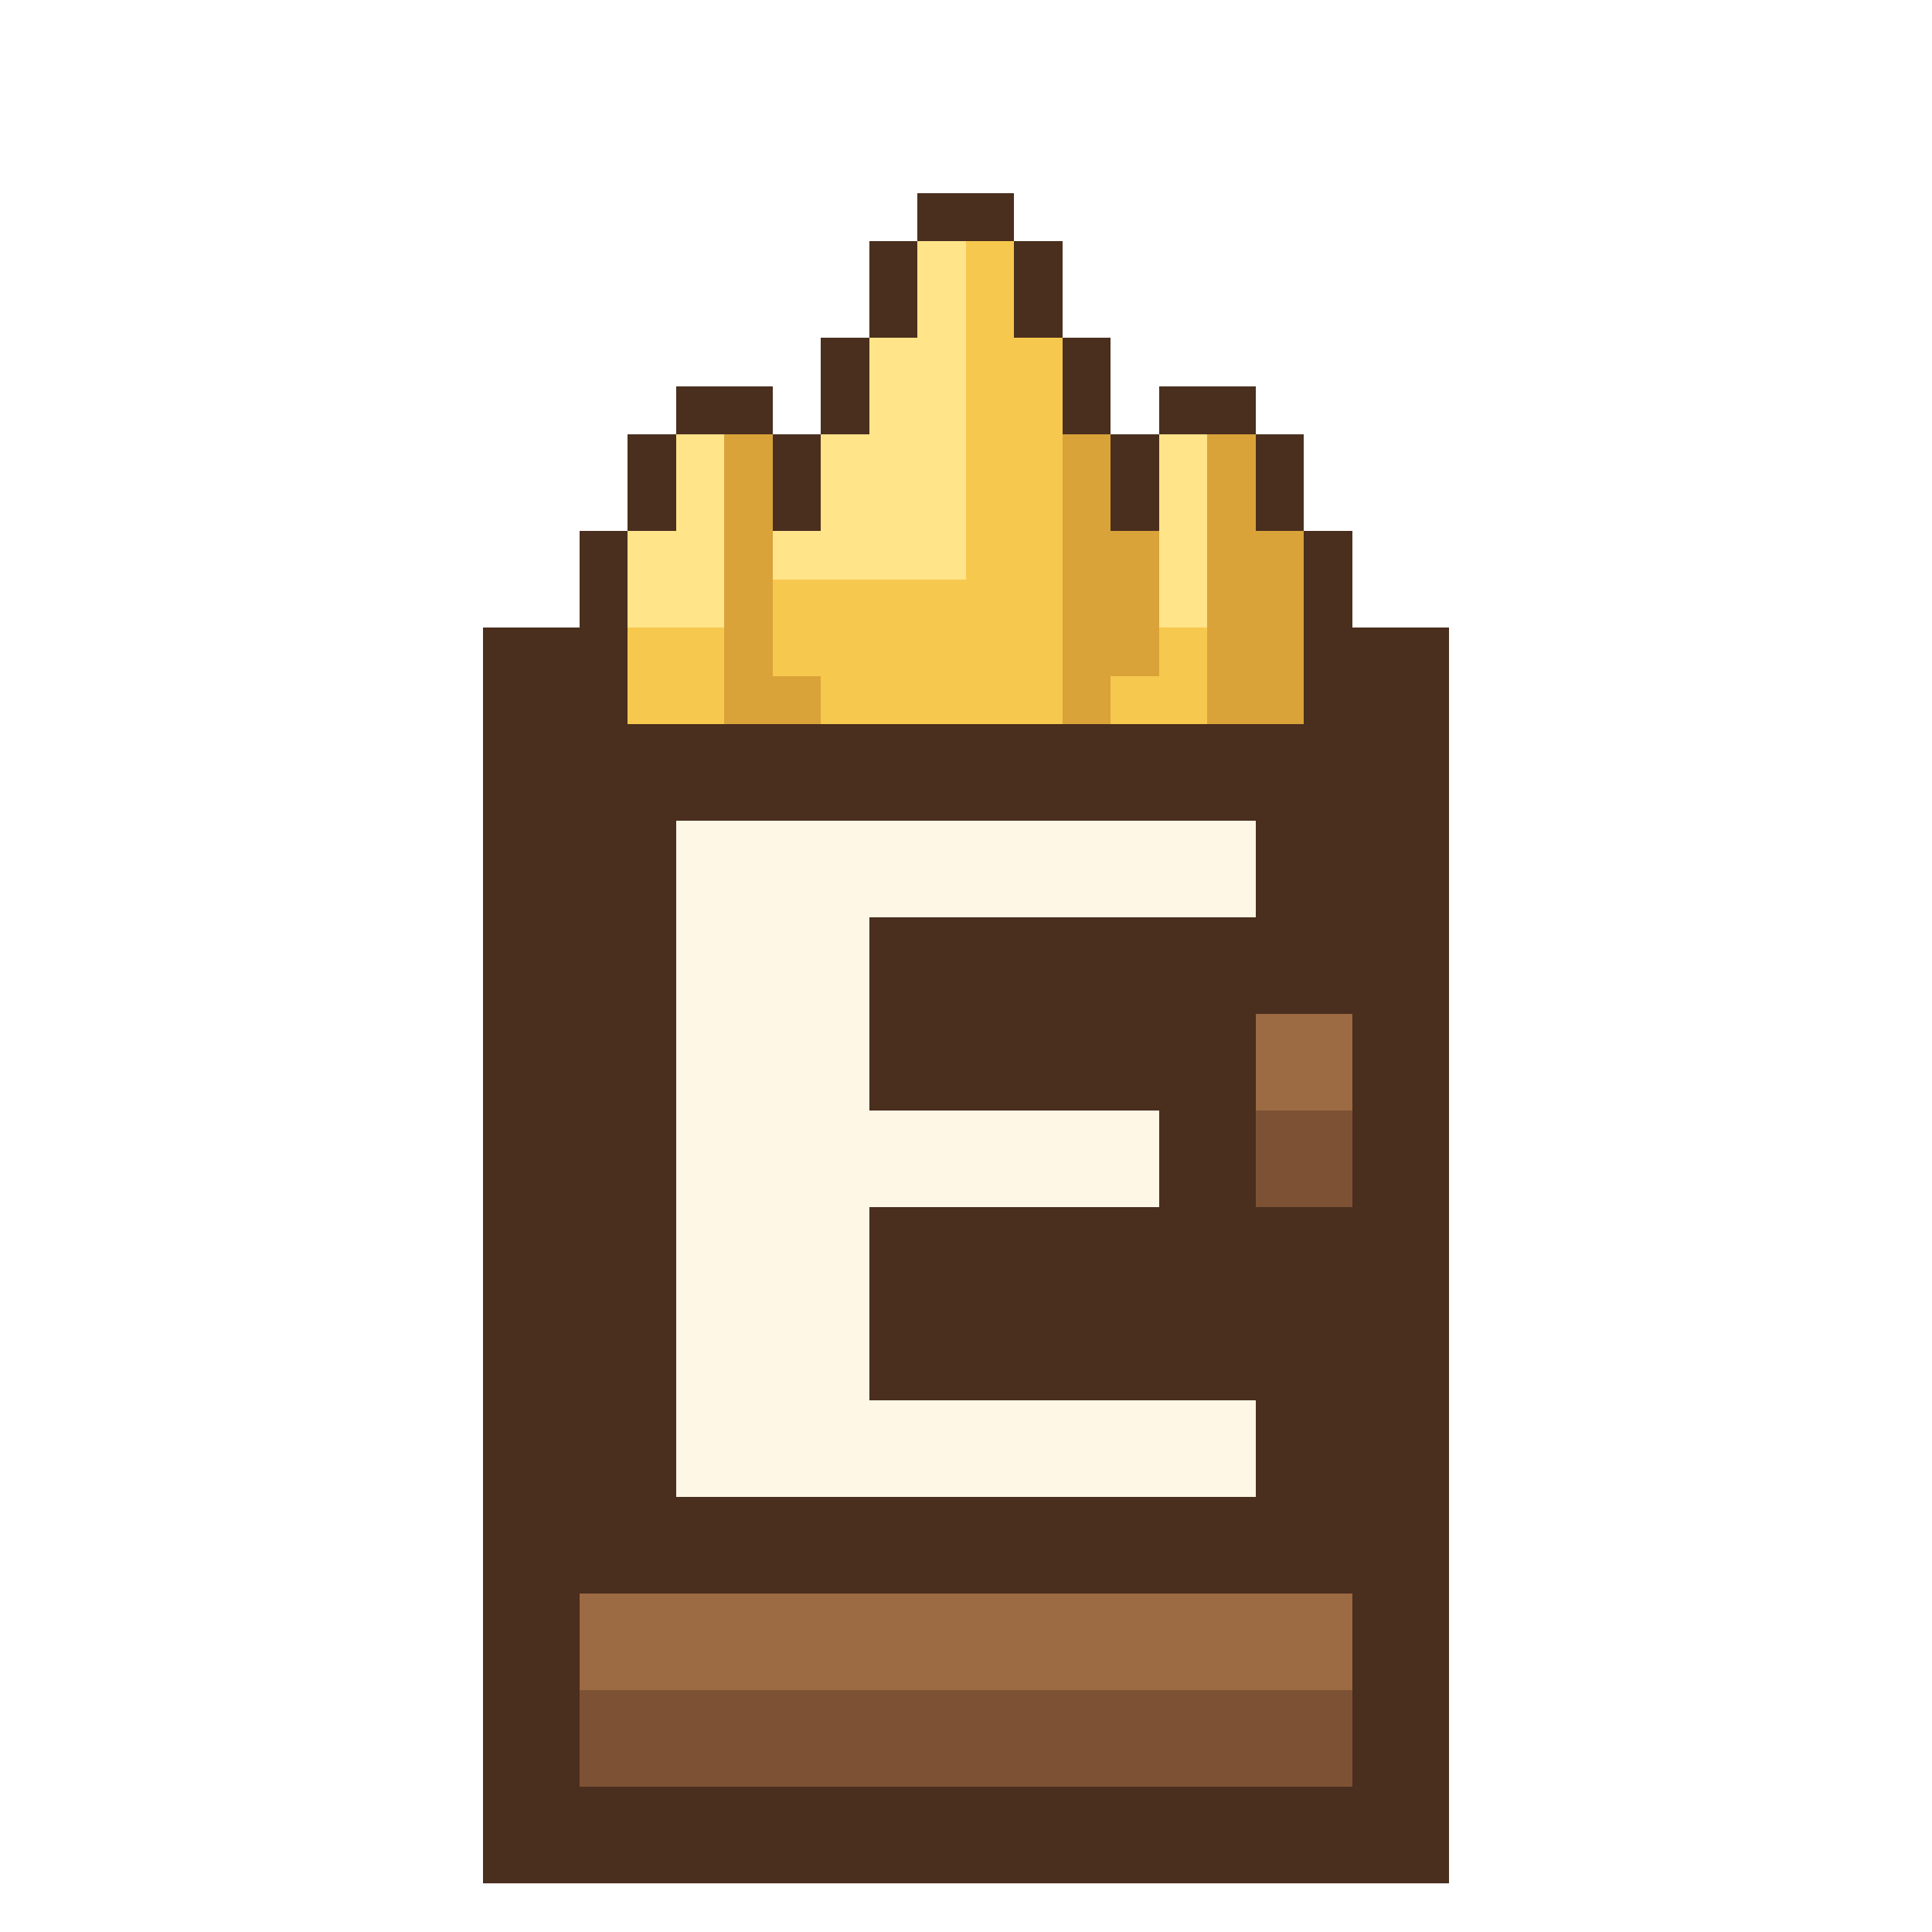
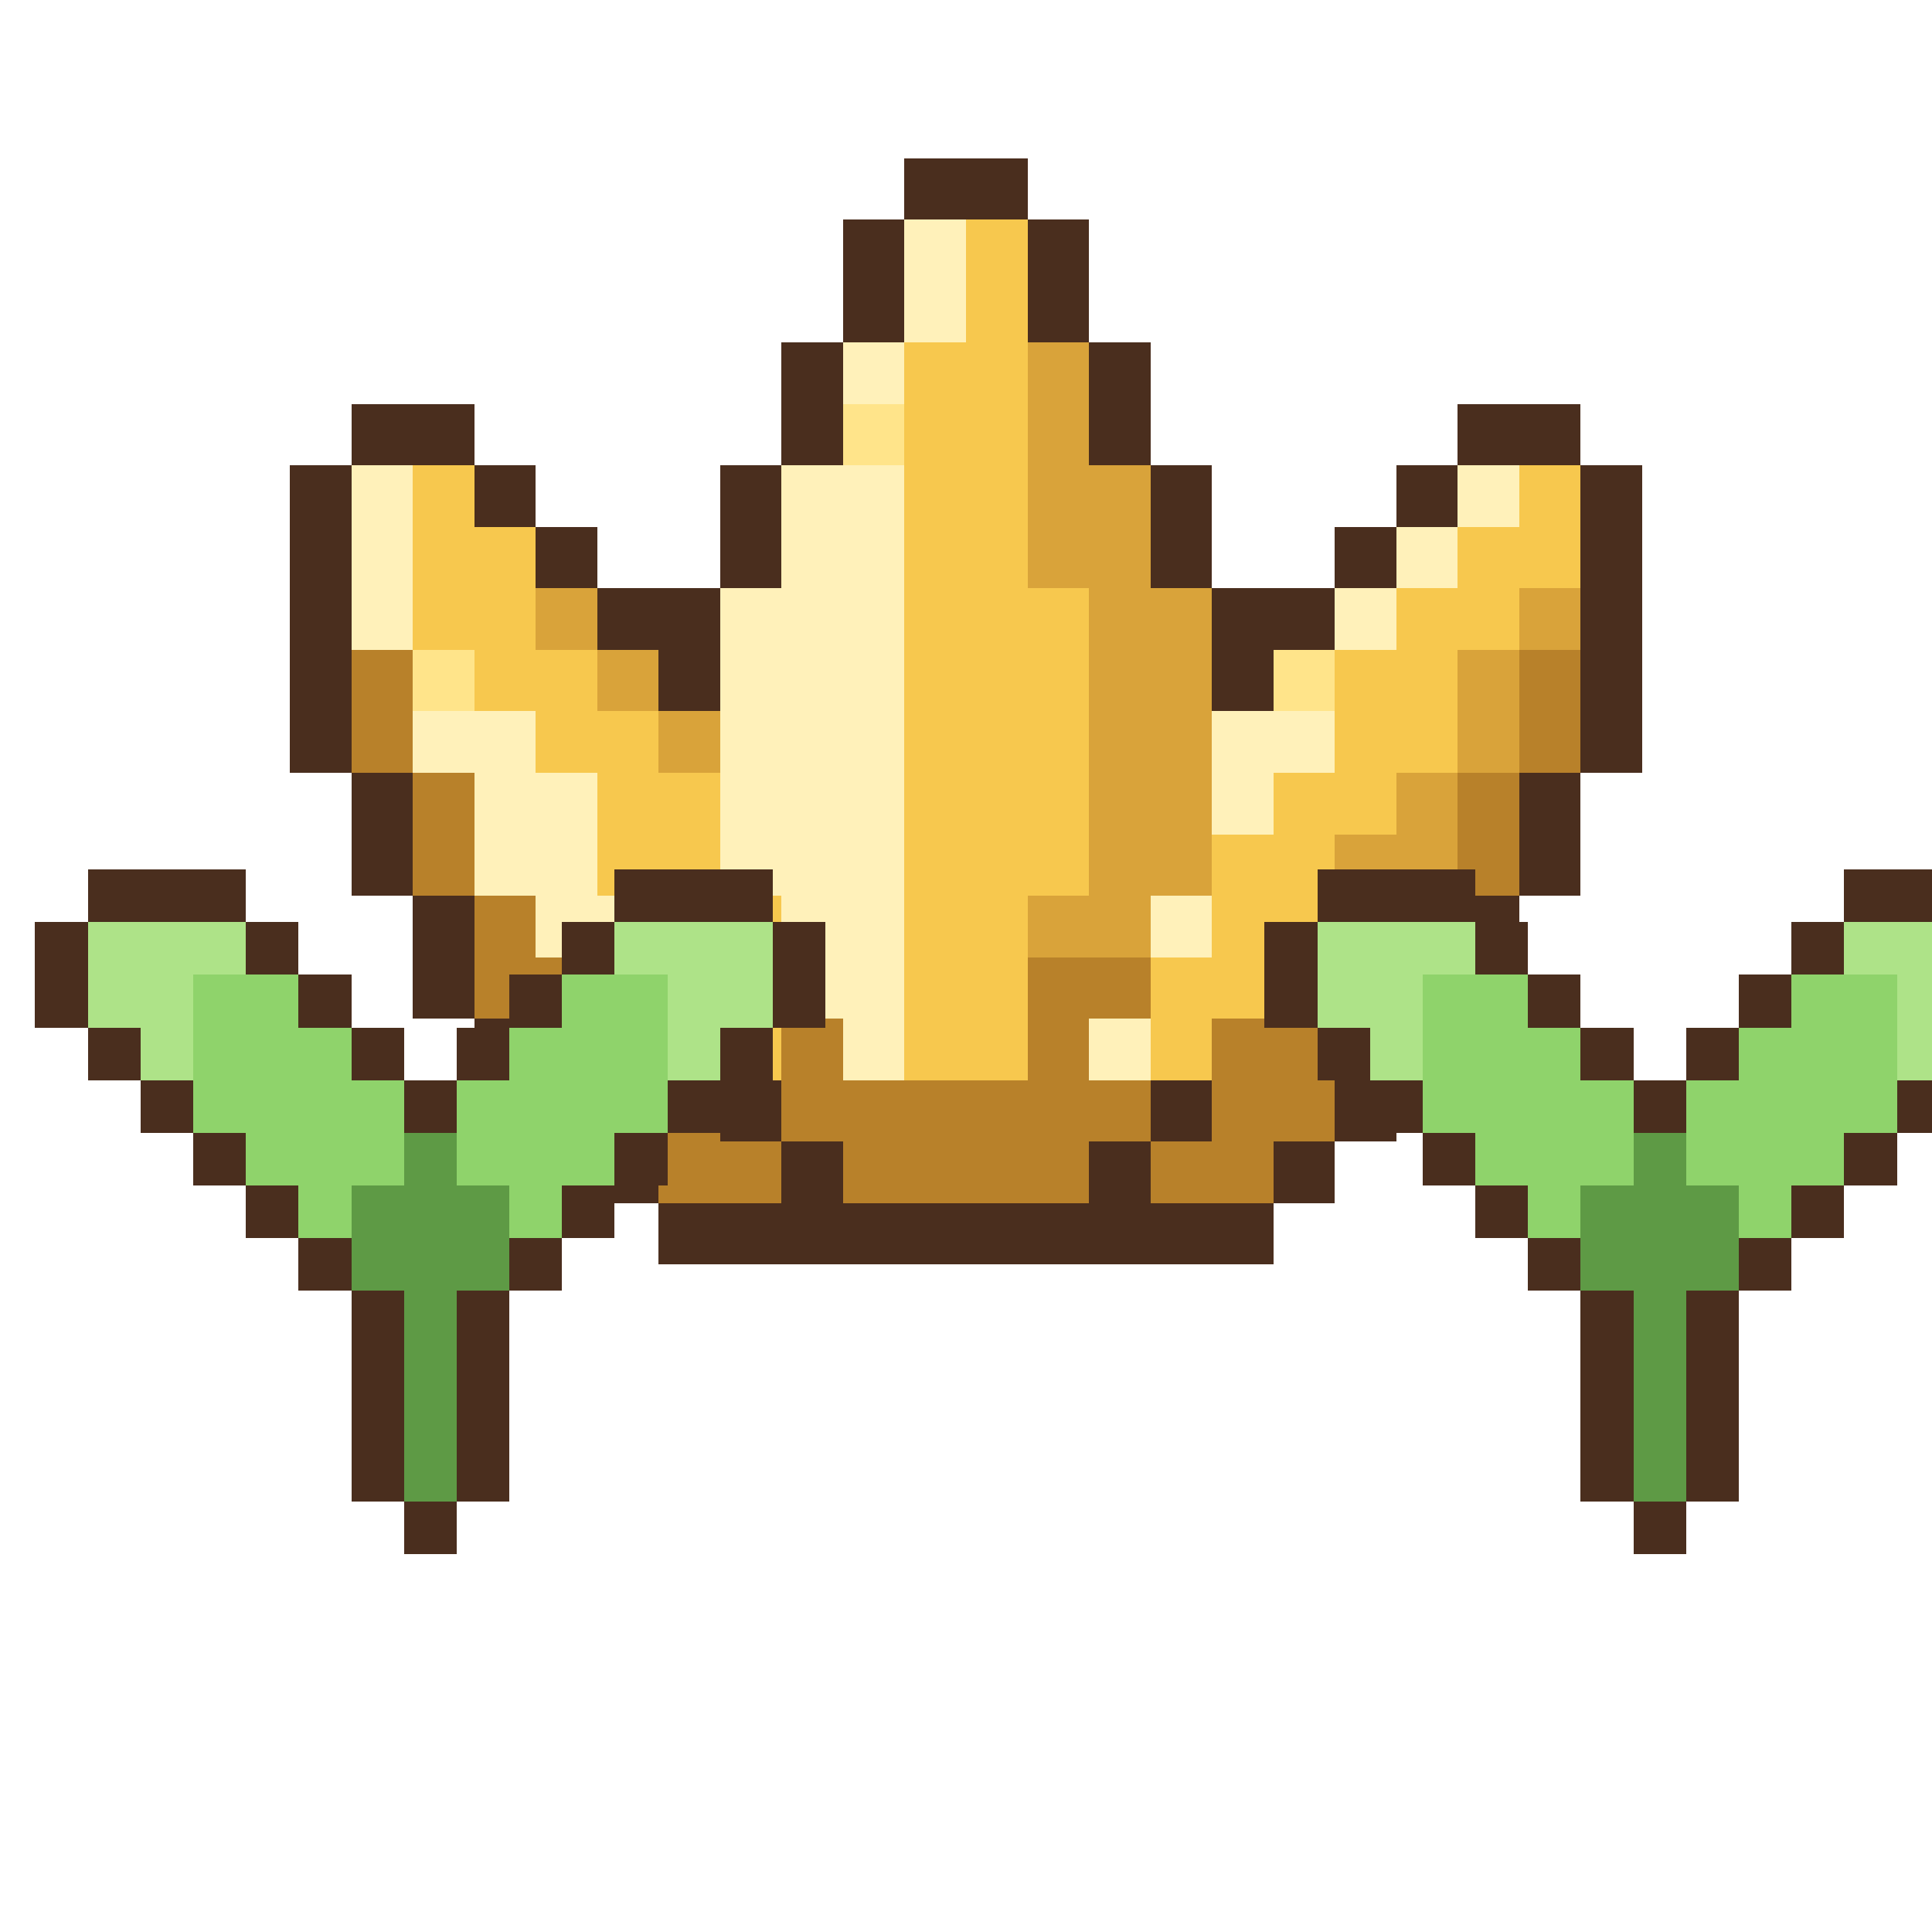
- <svg xmlns="http://www.w3.org/2000/svg" viewBox="-72 -0 320 320" width="320" height="320" shape-rendering="crispEdges">
-   <g id="extrusion">
-     <path d="M168 104 L168 312 L8 312 L8 104 Z" fill="#4A2E1E" fill-rule="evenodd" />
-     <path d="M152 120 L152 200 L136 200 L136 216 L152 216 L152 296 L24 296 L24 120 Z" fill="#9C6A43" fill-rule="evenodd" />
-     <path d="M152 280 L152 296 L24 296 L24 280 Z M136 184 L152 184 L152 200 L136 200 Z" fill="#7D5234" fill-rule="evenodd" />
+ <svg xmlns="http://www.w3.org/2000/svg" viewBox="0 0 352 352" width="352" height="352" shape-rendering="crispEdges">
+   <g id="amber-crystal">
+     <path d="M164.8 219.2 L153.6 219.2 L153.6 230.4 L120 230.4 L120 219.2 L108.8 219.2 L108.8 208 L97.6 208 L97.6 196.8 L86.4 196.8 L86.4 185.6 L75.2 185.6 L75.2 163.2 L64 163.2 L64 140.8 L52.8 140.8 L52.8 84.8 L64 84.8 L64 73.6 L86.4 73.6 L86.4 84.8 L97.6 84.8 L97.6 96 L108.8 96 L108.8 107.2 L120 107.2 L120 118.4 L131.2 118.4 L131.2 129.6 L142.4 129.6 L142.4 140.8 L153.6 140.8 L153.6 152 L164.8 152 Z" fill="#4A2E1E" fill-rule="evenodd" />
+     <path d="M120 208 L108.8 208 L108.8 196.8 L97.6 196.8 L97.6 185.6 L86.4 185.6 L86.4 163.2 L97.6 163.2 L97.6 174.4 L108.8 174.4 L108.8 185.6 L120 185.6 L120 196.8 L153.6 196.8 L153.6 219.2 L120 219.2 Z M75.2 140.8 L64 140.8 L64 118.4 L75.2 118.4 Z M75.2 140.8 L86.4 140.8 L86.4 163.2 L75.2 163.2 Z" fill="#B8812A" fill-rule="evenodd" />
+     <path d="M288 84.8 L299.2 84.8 L299.2 140.8 L288 140.8 L288 163.2 L276.8 163.2 L276.8 185.6 L265.6 185.6 L265.6 196.8 L254.4 196.8 L254.4 208 L243.2 208 L243.2 219.2 L232 219.2 L232 230.4 L198.4 230.4 L198.4 219.2 L187.2 219.2 L187.2 152 L198.4 152 L198.4 140.8 L209.6 140.8 L209.6 129.6 L220.8 129.6 L220.8 118.4 L232 118.4 L232 107.2 L243.2 107.2 L243.2 96 L254.4 96 L254.4 84.8 L265.6 84.8 L265.6 73.6 L288 73.6 Z" fill="#4A2E1E" fill-rule="evenodd" />
+     <path d="M288 140.8 L276.8 140.8 L276.8 118.4 L288 118.4 Z M276.8 140.8 L276.8 163.2 L265.6 163.2 L265.6 140.8 Z M198.4 196.8 L232 196.8 L232 185.6 L243.2 185.6 L243.2 174.4 L254.4 174.4 L254.4 163.2 L265.6 163.2 L265.6 185.6 L254.4 185.6 L254.4 196.8 L243.2 196.8 L243.2 208 L232 208 L232 219.2 L198.4 219.2 Z" fill="#B8812A" fill-rule="evenodd" />
+     <path d="M153.6 230.4 L153.6 219.2 L142.4 219.2 L142.4 208 L131.2 208 L131.2 185.6 L120 185.6 L120 107.2 L131.2 107.2 L131.2 84.8 L142.4 84.8 L142.4 62.4 L153.6 62.4 L153.6 40 L164.8 40 L164.8 28.8 L187.2 28.8 L187.2 40 L198.4 40 L198.4 62.4 L209.6 62.4 L209.6 84.8 L220.8 84.8 L220.8 107.2 L232 107.2 L232 185.6 L220.8 185.6 L220.8 208 L209.6 208 L209.6 219.2 L198.4 219.2 L198.4 230.4 Z" fill="#4A2E1E" fill-rule="evenodd" />
+     <path d="M153.6 208 L142.4 208 L142.4 185.6 L153.6 185.6 L153.6 196.8 L198.4 196.8 L198.4 185.6 L209.6 185.6 L209.6 208 L198.4 208 L198.4 219.2 L153.6 219.2 Z M142.4 185.6 L131.2 185.6 L131.2 163.2 L142.4 163.2 Z M209.6 185.6 L209.6 163.2 L220.8 163.2 L220.8 185.6 Z" fill="#B8812A" fill-rule="evenodd" />
+     <path d="M75.2 118.4 L64 118.4 L64 84.8 L75.2 84.8 Z M86.4 129.6 L97.6 129.6 L97.6 140.8 L108.8 140.8 L108.8 163.2 L120 163.2 L120 185.6 L108.8 185.6 L108.8 174.4 L97.6 174.4 L97.6 163.2 L86.4 163.2 L86.4 140.8 L75.2 140.8 L75.2 118.4 L86.4 118.4 Z M120 185.6 L131.2 185.6 L131.2 196.8 L120 196.8 Z" fill="#FFF1BA" fill-rule="evenodd" />
+     <path d="M108.8 129.6 L120 129.6 L120 140.8 L131.2 140.8 L131.2 163.2 L142.4 163.2 L142.4 196.8 L131.2 196.8 L131.2 185.6 L120 185.6 L120 163.2 L108.8 163.2 L108.8 140.8 L97.6 140.8 L97.6 129.6 L86.4 129.6 L86.4 118.4 L75.2 118.4 L75.2 84.8 L86.4 84.8 L86.4 96 L97.6 96 L97.6 118.4 L108.8 118.4 Z" fill="#F7C84E" fill-rule="evenodd" />
+     <path d="M153.6 174.4 L142.4 174.4 L142.4 163.2 L131.2 163.2 L131.2 140.8 L142.4 140.8 L142.4 152 L153.6 152 Z M131.2 140.8 L120 140.8 L120 129.6 L131.2 129.6 Z M108.8 118.4 L97.6 118.4 L97.6 107.2 L108.8 107.2 Z M108.8 118.4 L120 118.4 L120 129.6 L108.8 129.6 Z" fill="#D9A33A" fill-rule="evenodd" />
+     <path d="M153.6 196.8 L142.4 196.8 L142.4 174.4 L153.6 174.4 Z" fill="#B8812A" fill-rule="evenodd" />
+     <path d="M75.2 118.4 L86.4 118.4 L86.4 129.6 L75.2 129.6 Z" fill="#FFE48A" fill-rule="evenodd" />
+     <path d="M198.4 152 L209.6 152 L209.6 140.8 L220.8 140.8 L220.8 129.6 L232 129.6 L232 118.4 L243.2 118.4 L243.2 140.8 L232 140.8 L232 152 L220.8 152 L220.8 174.4 L209.6 174.4 L209.6 196.8 L198.4 196.8 Z M254.4 96 L265.6 96 L265.6 107.2 L254.4 107.2 Z M265.6 96 L265.6 84.8 L276.8 84.8 L276.8 96 Z M254.4 107.2 L254.4 118.4 L243.2 118.4 L243.2 107.2 Z" fill="#FFF1BA" fill-rule="evenodd" />
+     <path d="M243.2 140.8 L243.2 118.4 L254.4 118.4 L254.4 107.2 L265.6 107.2 L265.6 96 L276.8 96 L276.8 84.8 L288 84.8 L288 107.2 L276.8 107.2 L276.8 118.4 L265.6 118.4 L265.6 140.8 L254.4 140.8 L254.4 152 L243.2 152 L243.2 174.4 L232 174.4 L232 185.6 L220.8 185.6 L220.8 196.8 L209.6 196.8 L209.6 174.4 L220.8 174.4 L220.8 152 L232 152 L232 140.8 Z" fill="#F7C84E" fill-rule="evenodd" />
+     <path d="M254.4 140.8 L265.6 140.8 L265.6 163.2 L254.4 163.2 L254.4 174.4 L243.2 174.4 L243.2 152 L254.4 152 Z M265.6 140.8 L265.6 118.4 L276.8 118.4 L276.8 140.8 Z M276.8 107.2 L288 107.2 L288 118.4 L276.8 118.4 Z" fill="#D9A33A" fill-rule="evenodd" />
+     <path d="M220.8 185.6 L232 185.6 L232 196.8 L220.8 196.8 Z M232 185.6 L232 174.4 L243.2 174.4 L243.2 185.6 Z" fill="#B8812A" fill-rule="evenodd" />
+     <path d="M232 118.4 L243.2 118.4 L243.2 129.6 L232 129.6 Z" fill="#FFE48A" fill-rule="evenodd" />
+     <path d="M164.8 40 L176 40 L176 62.4 L164.8 62.4 Z M164.8 196.8 L153.6 196.8 L153.6 185.6 L142.4 185.6 L142.4 163.2 L131.2 163.2 L131.2 107.2 L142.4 107.2 L142.4 84.8 L153.6 84.8 L153.6 62.4 L164.8 62.4 Z" fill="#FFF1BA" fill-rule="evenodd" />
+     <path d="M164.8 62.4 L176 62.4 L176 40 L187.2 40 L187.2 107.2 L198.4 107.2 L198.4 163.2 L187.2 163.2 L187.2 196.8 L164.8 196.8 Z" fill="#F7C84E" fill-rule="evenodd" />
+     <path d="M198.4 84.8 L209.6 84.8 L209.6 107.2 L220.8 107.2 L220.8 163.2 L209.6 163.2 L209.6 174.4 L187.2 174.4 L187.2 163.2 L198.4 163.2 L198.4 107.2 L187.2 107.2 L187.2 62.4 L198.4 62.4 Z" fill="#D9A33A" fill-rule="evenodd" />
+     <path d="M187.2 174.4 L209.6 174.4 L209.6 185.6 L198.4 185.6 L198.4 196.8 L187.2 196.8 Z" fill="#B8812A" fill-rule="evenodd" />
+     <path d="M153.6 73.6 L164.8 73.6 L164.8 84.8 L153.6 84.8 Z" fill="#FFE48A" fill-rule="evenodd" />
  </g>
-   <g id="outline">
-     <path d="M152 120 L152 168 L136 168 L136 216 L152 216 L152 264 L24 264 L24 120 Z" fill="#4A2E1E" fill-rule="evenodd" />
-   </g>
-   <g id="faces">
-     <path d="M136 136 L136 152 L72 152 L72 184 L120 184 L120 200 L72 200 L72 232 L136 232 L136 248 L40 248 L40 136 Z" fill="#FFF7E6" fill-rule="evenodd" />
-   </g>
-   <g id="crown">
-     <path d="M64 88 L72 88 L72 120 L64 120 L64 128 L32 128 L32 120 L24 120 L24 88 L32 88 L32 72 L40 72 L40 64 L56 64 L56 72 L64 72 Z" fill="#4A2E1E" fill-rule="evenodd" />
-     <path d="M144 88 L152 88 L152 120 L144 120 L144 128 L112 128 L112 120 L104 120 L104 88 L112 88 L112 72 L120 72 L120 64 L136 64 L136 72 L144 72 Z" fill="#4A2E1E" fill-rule="evenodd" />
-     <path d="M104 56 L112 56 L112 72 L120 72 L120 88 L128 88 L128 112 L120 112 L120 120 L112 120 L112 128 L64 128 L64 120 L56 120 L56 112 L48 112 L48 88 L56 88 L56 72 L64 72 L64 56 L72 56 L72 40 L80 40 L80 32 L96 32 L96 40 L104 40 Z" fill="#4A2E1E" fill-rule="evenodd" />
-     <path d="M64 120 L32 120 L32 88 L40 88 L40 72 L56 72 L56 88 L64 88 Z" fill="#F7C84E" fill-rule="evenodd" />
-     <path d="M48 104 L32 104 L32 88 L40 88 L40 72 L48 72 Z" fill="#FFE48A" fill-rule="evenodd" />
-     <path d="M48 72 L56 72 L56 88 L64 88 L64 120 L48 120 Z" fill="#D9A33A" fill-rule="evenodd" />
-     <path d="M144 120 L112 120 L112 88 L120 88 L120 72 L136 72 L136 88 L144 88 Z" fill="#F7C84E" fill-rule="evenodd" />
-     <path d="M128 104 L112 104 L112 88 L120 88 L120 72 L128 72 Z" fill="#FFE48A" fill-rule="evenodd" />
-     <path d="M128 72 L136 72 L136 88 L144 88 L144 120 L128 120 Z" fill="#D9A33A" fill-rule="evenodd" />
-     <path d="M96 40 L96 56 L104 56 L104 72 L112 72 L112 88 L120 88 L120 112 L112 112 L112 120 L64 120 L64 112 L56 112 L56 88 L64 88 L64 72 L72 72 L72 56 L80 56 L80 40 Z" fill="#F7C84E" fill-rule="evenodd" />
-     <path d="M88 96 L56 96 L56 88 L64 88 L64 72 L72 72 L72 56 L80 56 L80 40 L88 40 Z" fill="#FFE48A" fill-rule="evenodd" />
-     <path d="M120 112 L112 112 L112 120 L104 120 L104 72 L112 72 L112 88 L120 88 Z" fill="#D9A33A" fill-rule="evenodd" />
+   <g id="green-sprouts">
+     <path d="M73.6 273.6 L64 273.6 L64 235.2 L54.4 235.2 L54.4 225.6 L44.8 225.6 L44.8 216 L35.2 216 L35.2 206.4 L25.6 206.4 L25.6 196.8 L16 196.8 L16 187.2 L6.4 187.2 L6.4 168 L16 168 L16 158.4 L44.8 158.4 L44.8 168 L54.4 168 L54.4 177.6 L64 177.6 L64 187.2 L73.6 187.2 L73.6 196.8 L83.2 196.8 L83.2 187.2 L92.8 187.2 L92.8 177.6 L102.4 177.6 L102.4 168 L112 168 L112 158.4 L140.8 158.4 L140.8 168 L150.4 168 L150.4 187.2 L140.8 187.2 L140.8 196.8 L131.2 196.8 L131.2 206.4 L121.6 206.4 L121.6 216 L112 216 L112 225.6 L102.4 225.6 L102.4 235.2 L92.8 235.2 L92.8 273.6 L83.2 273.6 L83.2 283.2 L73.6 283.2 Z" fill="#4A2E1E" fill-rule="evenodd" />
+     <path d="M54.4 216 L44.8 216 L44.8 206.4 L35.2 206.4 L35.2 177.6 L54.4 177.6 L54.4 187.2 L64 187.2 L64 196.8 L73.6 196.8 L73.6 216 L64 216 L64 225.6 L54.4 225.6 Z M121.6 206.4 L112 206.4 L112 216 L102.4 216 L102.4 225.6 L92.8 225.6 L92.8 216 L83.2 216 L83.2 196.8 L92.8 196.8 L92.8 187.2 L102.4 187.2 L102.4 177.6 L121.6 177.6 Z" fill="#8FD36B" fill-rule="evenodd" />
+     <path d="M25.6 187.2 L16 187.2 L16 168 L44.8 168 L44.8 177.6 L35.2 177.6 L35.2 196.8 L25.6 196.8 Z M121.6 177.6 L112 177.6 L112 168 L140.8 168 L140.8 187.2 L131.2 187.2 L131.2 196.8 L121.6 196.8 Z" fill="#AEE388" fill-rule="evenodd" />
+     <path d="M64 216 L73.6 216 L73.6 206.4 L83.2 206.4 L83.2 216 L92.8 216 L92.8 235.2 L83.2 235.2 L83.2 273.6 L73.6 273.6 L73.6 235.2 L64 235.2 Z" fill="#5E9A45" fill-rule="evenodd" />
+     <path d="M297.6 273.6 L288 273.6 L288 235.2 L278.4 235.2 L278.4 225.6 L268.8 225.6 L268.8 216 L259.2 216 L259.2 206.4 L249.6 206.4 L249.6 196.8 L240 196.8 L240 187.2 L230.4 187.2 L230.4 168 L240 168 L240 158.4 L268.8 158.4 L268.8 168 L278.4 168 L278.4 177.6 L288 177.6 L288 187.2 L297.6 187.2 L297.6 196.8 L307.2 196.8 L307.2 187.2 L316.8 187.2 L316.8 177.6 L326.4 177.6 L326.4 168 L336 168 L336 158.4 L364.8 158.4 L364.8 168 L374.4 168 L374.4 187.2 L364.8 187.2 L364.8 196.8 L355.2 196.8 L355.2 206.4 L345.6 206.4 L345.6 216 L336 216 L336 225.6 L326.4 225.6 L326.4 235.2 L316.8 235.2 L316.8 273.6 L307.2 273.6 L307.2 283.2 L297.6 283.2 Z" fill="#4A2E1E" fill-rule="evenodd" />
+     <path d="M278.4 216 L268.8 216 L268.8 206.4 L259.2 206.4 L259.2 177.6 L278.4 177.6 L278.4 187.2 L288 187.2 L288 196.8 L297.6 196.8 L297.6 216 L288 216 L288 225.6 L278.4 225.6 Z M345.6 206.4 L336 206.4 L336 216 L326.4 216 L326.4 225.6 L316.8 225.6 L316.8 216 L307.2 216 L307.2 196.8 L316.8 196.8 L316.8 187.2 L326.4 187.2 L326.4 177.6 L345.6 177.6 Z" fill="#8FD36B" fill-rule="evenodd" />
+     <path d="M249.6 187.2 L240 187.2 L240 168 L268.8 168 L268.8 177.6 L259.2 177.6 L259.2 196.8 L249.6 196.8 Z M345.6 177.6 L336 177.6 L336 168 L364.8 168 L364.8 187.2 L355.2 187.2 L355.2 196.8 L345.6 196.8 Z" fill="#AEE388" fill-rule="evenodd" />
+     <path d="M288 216 L297.6 216 L297.6 206.4 L307.2 206.4 L307.2 216 L316.8 216 L316.8 235.2 L307.2 235.2 L307.2 273.6 L297.6 273.6 L297.6 235.2 L288 235.2 Z" fill="#5E9A45" fill-rule="evenodd" />
  </g>
</svg>
